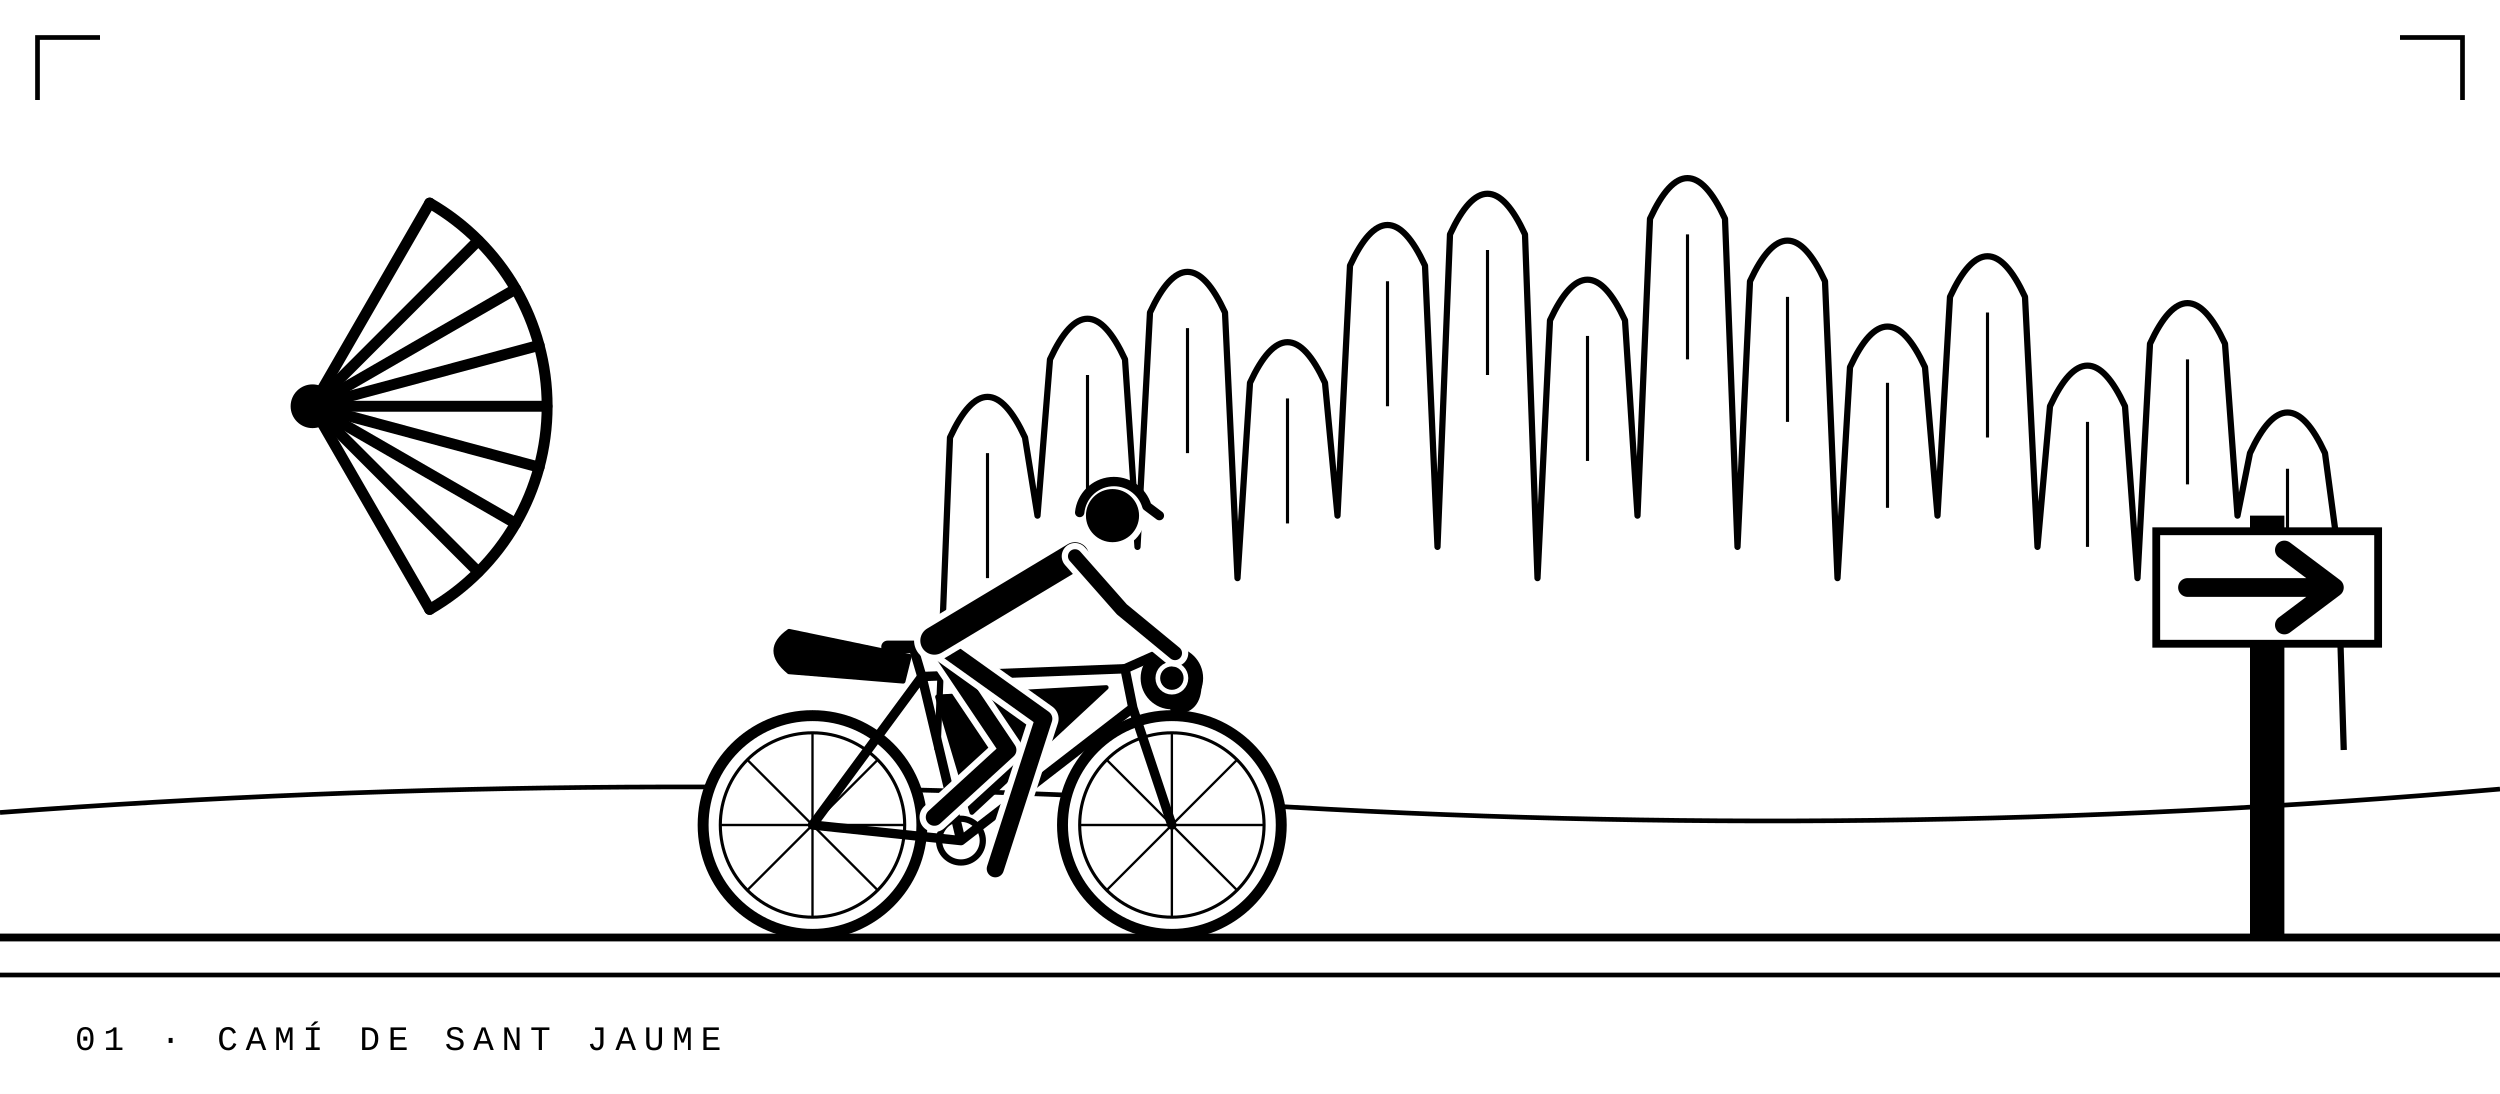
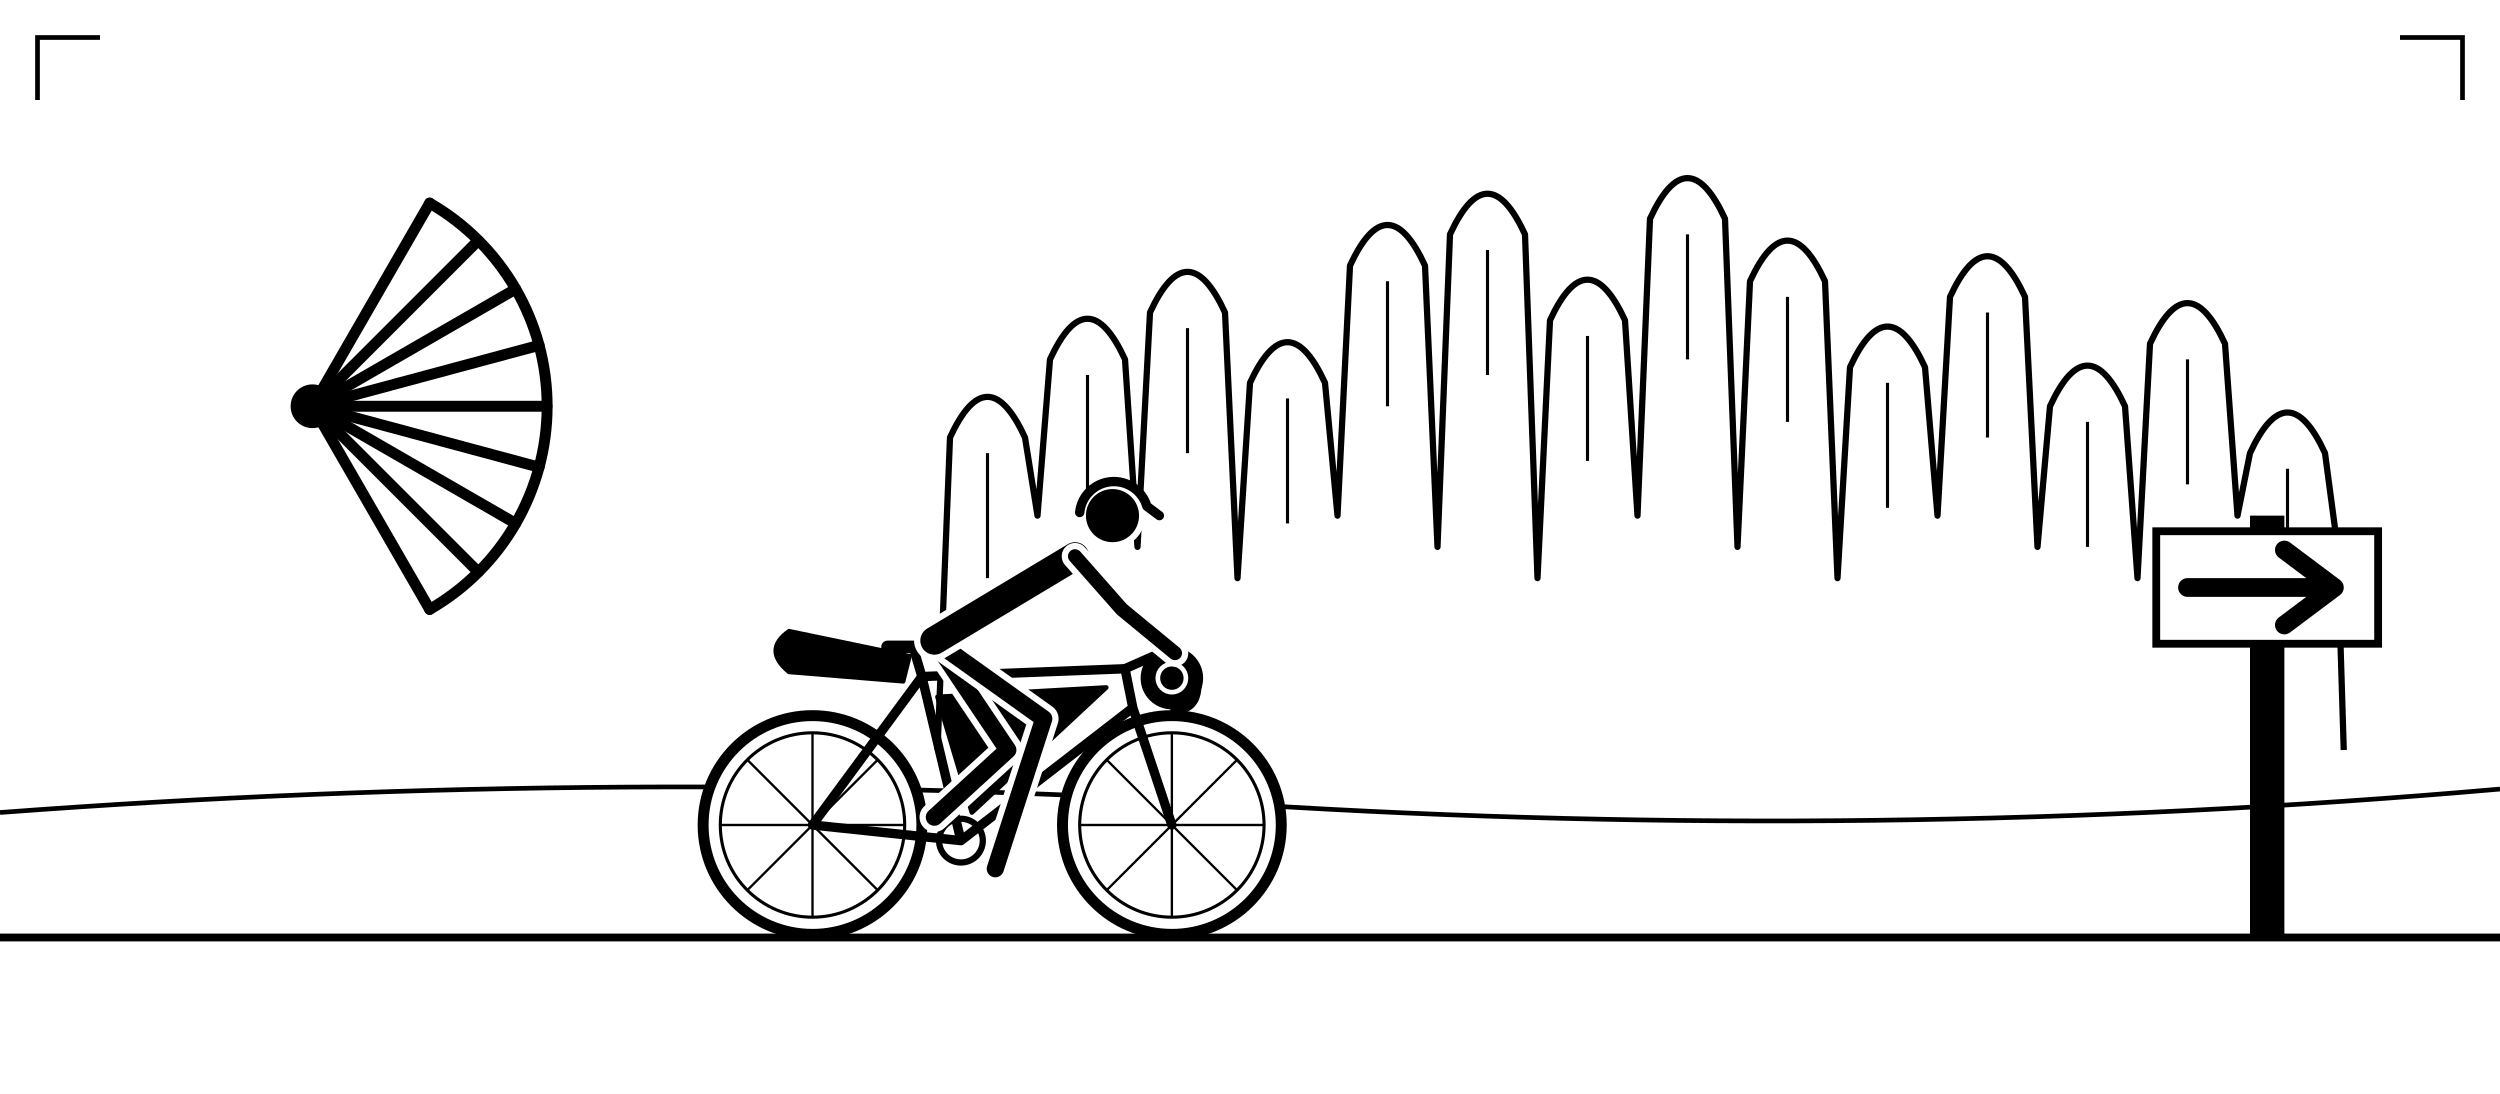
<svg xmlns="http://www.w3.org/2000/svg" viewBox="0 0 1600 700" width="1600" height="700">
  <rect width="1600" height="700" fill="#fff" />
  <path d="M600 480 L608 280 Q632 228 656 280 L664 330 L672 230 Q696 178 720 230 L728 350 L736 200 Q760 148 784 200 L792 370 L800 245 Q824 193 848 245 L856 330 L864 170 Q888 118 912 170 L920 350 L928 150 Q952 98 976 150 L984 370 L992 205 Q1016 153 1040 205 L1048 330 L1056 140 Q1080 88 1104 140 L1112 350 L1120 180 Q1144 128 1168 180 L1176 370 L1184 235 Q1208 183 1232 235 L1240 330 L1248 190 Q1272 138 1296 190 L1304 350 L1312 260 Q1336 208 1360 260 L1368 370 L1376 220 Q1400 168 1424 220 L1432 330 L1440 290 Q1464 238 1488 290 L1496 350 L1500 480" fill="#fff" stroke="#000" stroke-width="4" stroke-linejoin="round" />
  <g stroke="#000" stroke-width="2">
    <path d="M632 290V370" />
    <path d="M696 240V320" />
    <path d="M760 210V290" />
    <path d="M824 255V335" />
    <path d="M888 180V260" />
    <path d="M952 160V240" />
    <path d="M1016 215V295" />
    <path d="M1080 150V230" />
    <path d="M1144 190V270" />
    <path d="M1208 245V325" />
    <path d="M1272 200V280" />
    <path d="M1336 270V350" />
    <path d="M1400 230V310" />
    <path d="M1464 300V380" />
  </g>
  <g fill="none" stroke="#000" stroke-width="7" stroke-linecap="round">
    <path d="M200 260L275 390" />
    <path d="M200 260L306 366" />
    <path d="M200 260L330 335" />
    <path d="M200 260L345 299" />
    <path d="M200 260L350 260" />
    <path d="M200 260L345 221" />
    <path d="M200 260L330 185" />
    <path d="M200 260L306 154" />
    <path d="M200 260L275 130" />
    <path d="M275 130A150 150 0 0 1 275 390" />
  </g>
  <circle cx="200" cy="260" r="14" fill="#000" />
  <path d="M0 520Q400 490 800 515T1600 505" fill="none" stroke="#000" stroke-width="3" />
  <rect x="1440" y="330" width="22" height="270" fill="#000" />
  <rect x="1380" y="340" width="142" height="72" fill="#fff" stroke="#000" stroke-width="5" />
  <path d="M1400 376H1488M1462 352L1494 376L1462 400" fill="none" stroke="#000" stroke-width="12" stroke-linecap="round" stroke-linejoin="round" />
  <g transform="translate(520 528) scale(1.0)" fill="none" stroke="#000" stroke-linecap="round" stroke-linejoin="round">
    <circle cx="0" cy="0" r="70" fill="#fff" stroke-width="7" />
    <circle cx="0" cy="0" r="59" stroke-width="2" />
    <g stroke-width="1.5">
      <path d="M0 0m0 58l0 -116" />
      <path d="M0 0m58 0l-116 0" />
      <path d="M0 0m41 41l-82 -82" />
      <path d="M0 0m41 -41l-82 82" />
    </g>
    <circle cx="230" cy="0" r="70" fill="#fff" stroke-width="7" />
    <circle cx="230" cy="0" r="59" stroke-width="2" />
    <g stroke-width="1.5">
      <path d="M230 0m0 58l0 -116" />
      <path d="M230 0m58 0l-116 0" />
      <path d="M230 0m41 41l-82 -82" />
      <path d="M230 0m41 -41l-82 82" />
    </g>
    <path d="M0 0L95 10L70 -95L200 -100L205 -75L95 10M0 0L70 -95M205 -75L230 0" stroke-width="6" />
    <path d="M70 -95L65 -112" stroke-width="6" />
    <path d="M48 -114H88" stroke-width="8" />
    <path d="M200 -100L218 -108h12q16 0 16 18q0 16 -14 16" stroke-width="6" />
    <circle cx="95" cy="10" r="14" stroke-width="4" />
    <path d="M80 -82L188 -88L102 -8Z" fill="#000" stroke-width="3" />
    <path d="M62 -108L-15 -124Q-32 -112 -15 -98L58 -92Z" fill="#000" stroke-width="3" />
    <circle cx="230" cy="-94" r="20" fill="#000" stroke="none" />
    <circle cx="230" cy="-94" r="9" stroke="#fff" stroke-width="3" />
    <path d="M78 -118L125 -48L78 -5" stroke="#fff" stroke-width="19" />
    <path d="M78 -118L125 -48L78 -5" stroke-width="11" />
    <path d="M78 -118L148 -68L117 28" stroke="#fff" stroke-width="19" />
    <path d="M78 -118L148 -68L117 28" stroke-width="11" />
    <path d="M78 -118L168 -172" stroke="#fff" stroke-width="26" />
    <path d="M78 -118L168 -172" stroke-width="18" />
    <path d="M168 -172L198 -138L232 -110" stroke="#fff" stroke-width="17" />
    <path d="M168 -172L198 -138L232 -110" stroke-width="9" />
    <circle cx="192" cy="-198" r="19" fill="#000" stroke="#fff" stroke-width="4" />
    <path d="M171 -200A22 22 0 0 1 214 -204L222 -198" stroke-width="6" />
  </g>
  <path d="M0 600H1600" stroke="#000" stroke-width="5" />
  <rect y="624" width="1600" height="76" fill="#fff" />
-   <path d="M0 624H1600" stroke="#000" stroke-width="3" />
-   <g font-family="Courier New,monospace" font-size="22" fill="#000" letter-spacing="5">
-     <text x="48" y="672">01 · CAMÍ DE SANT JAUME</text>
-   </g>
  <path d="M24 64V24H64M1536 24H1576V64" fill="none" stroke="#000" stroke-width="3" />
</svg>
